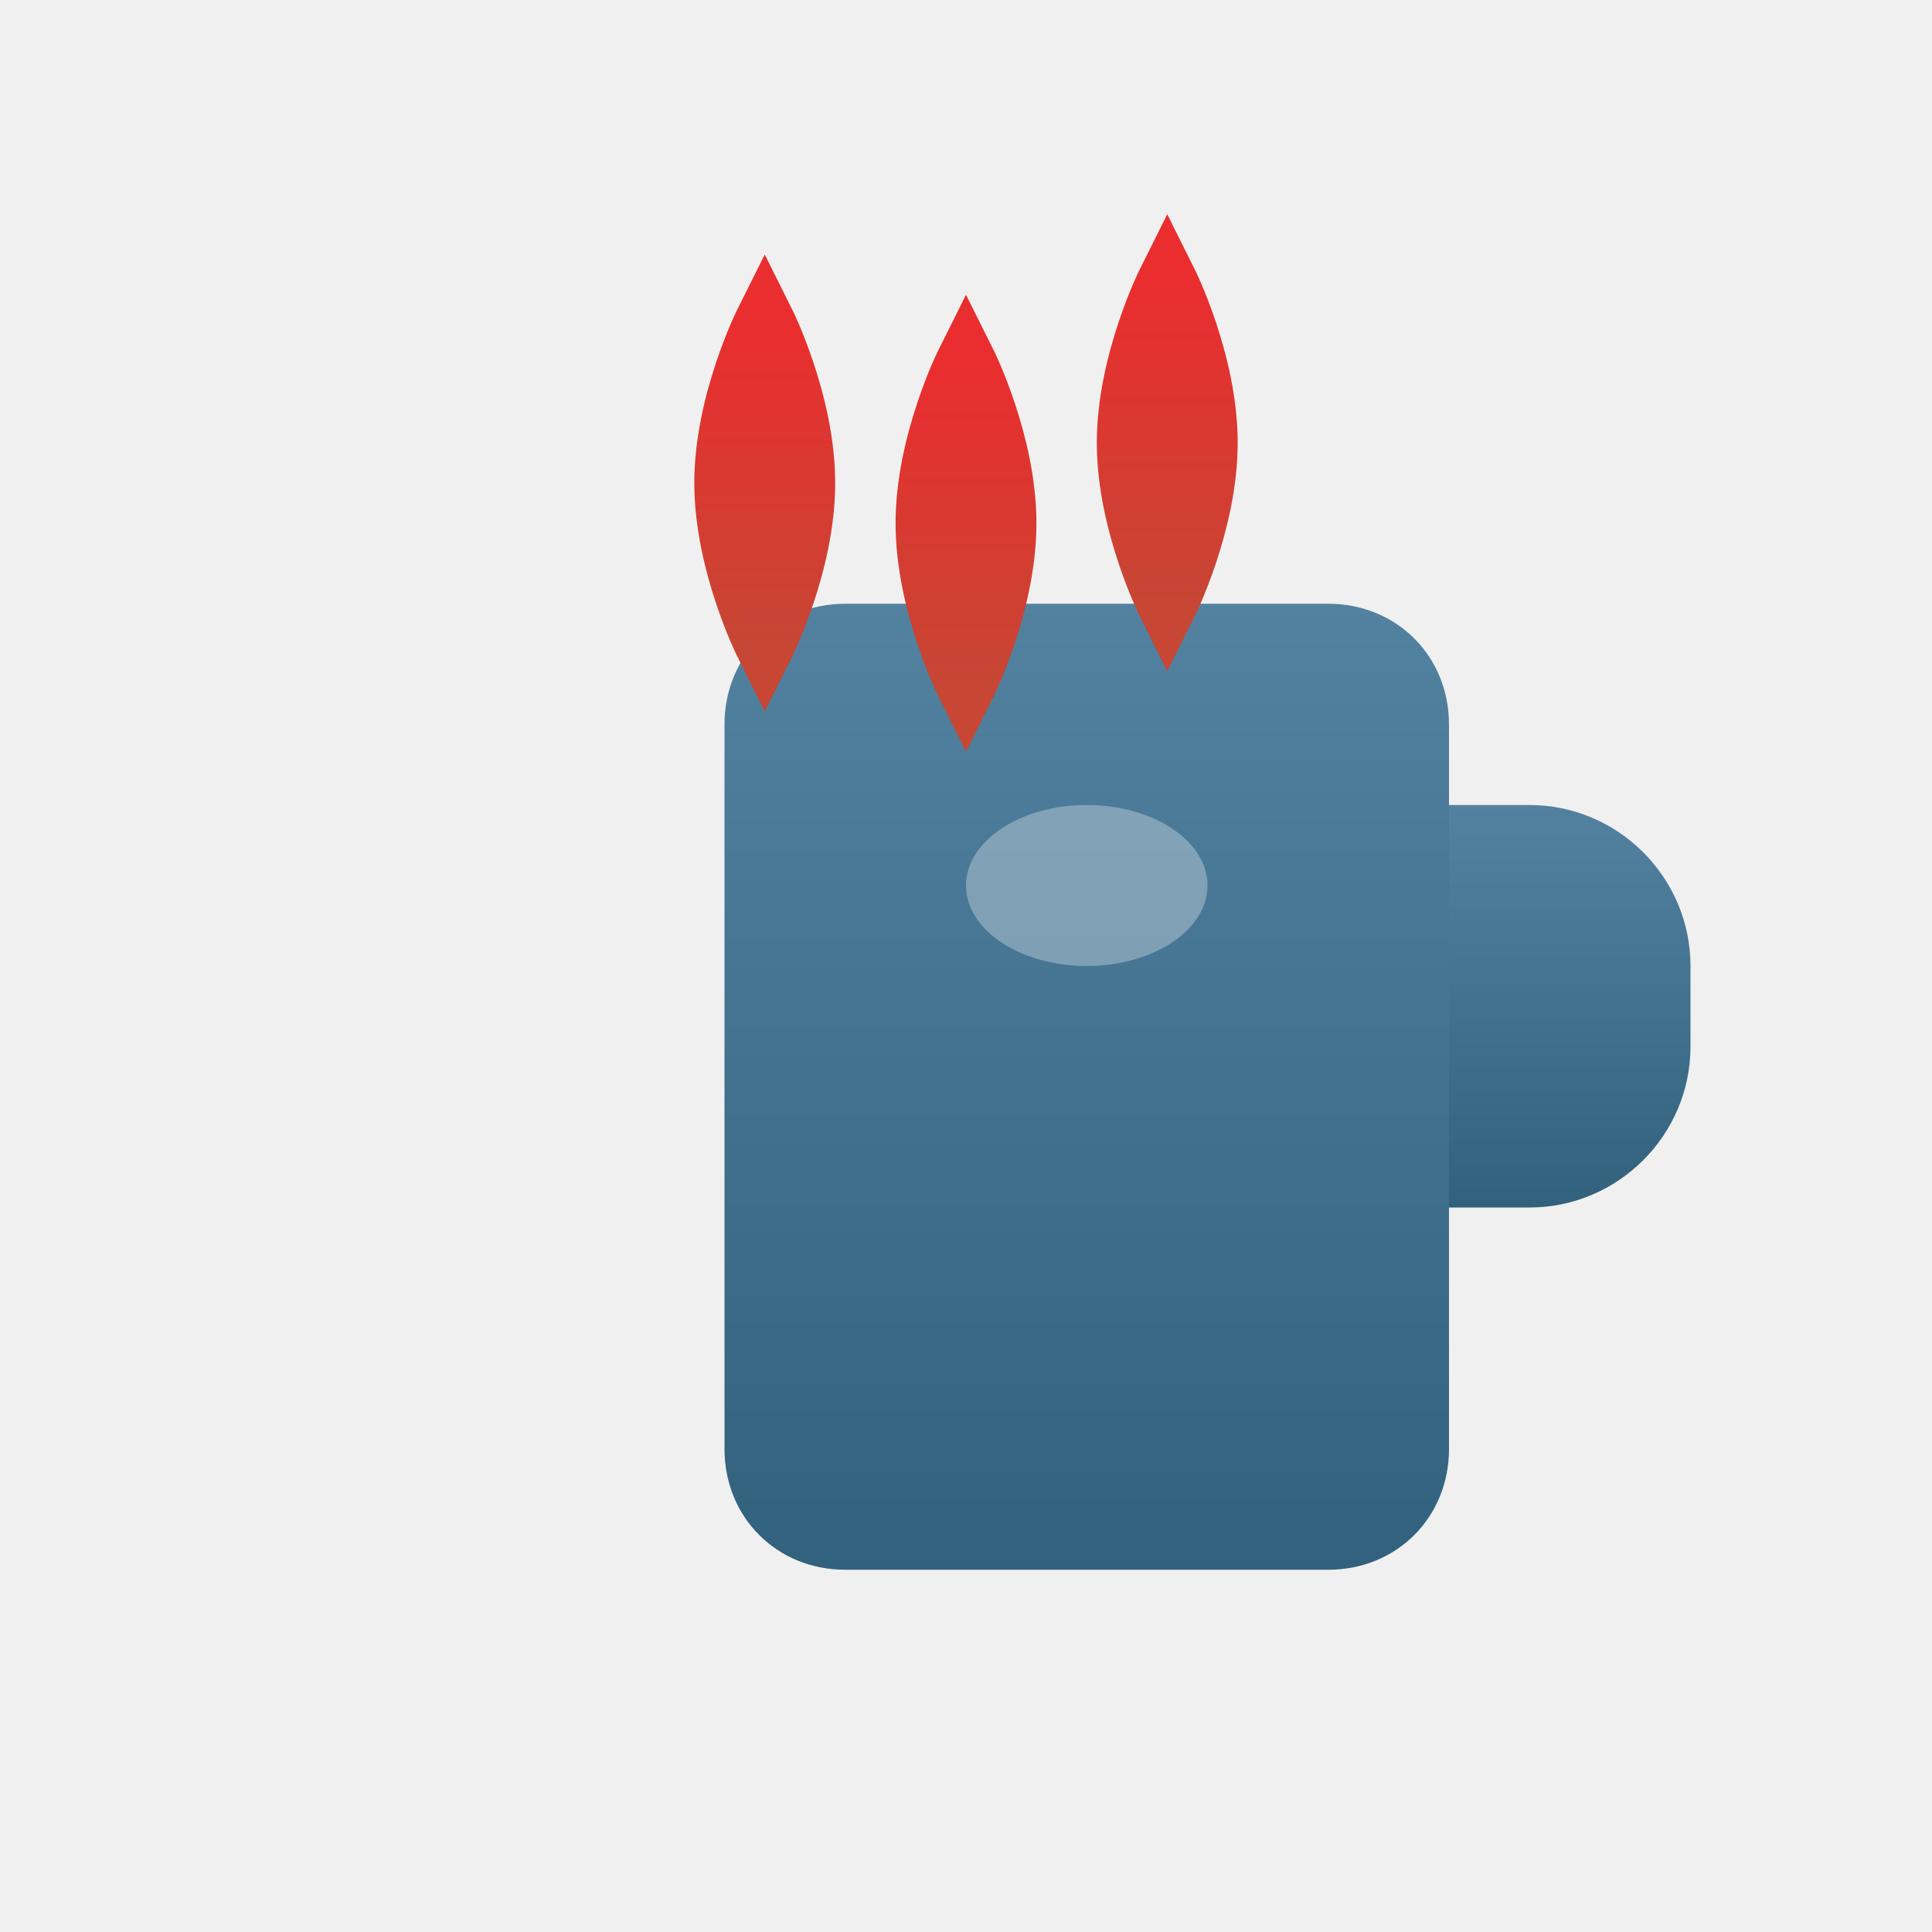
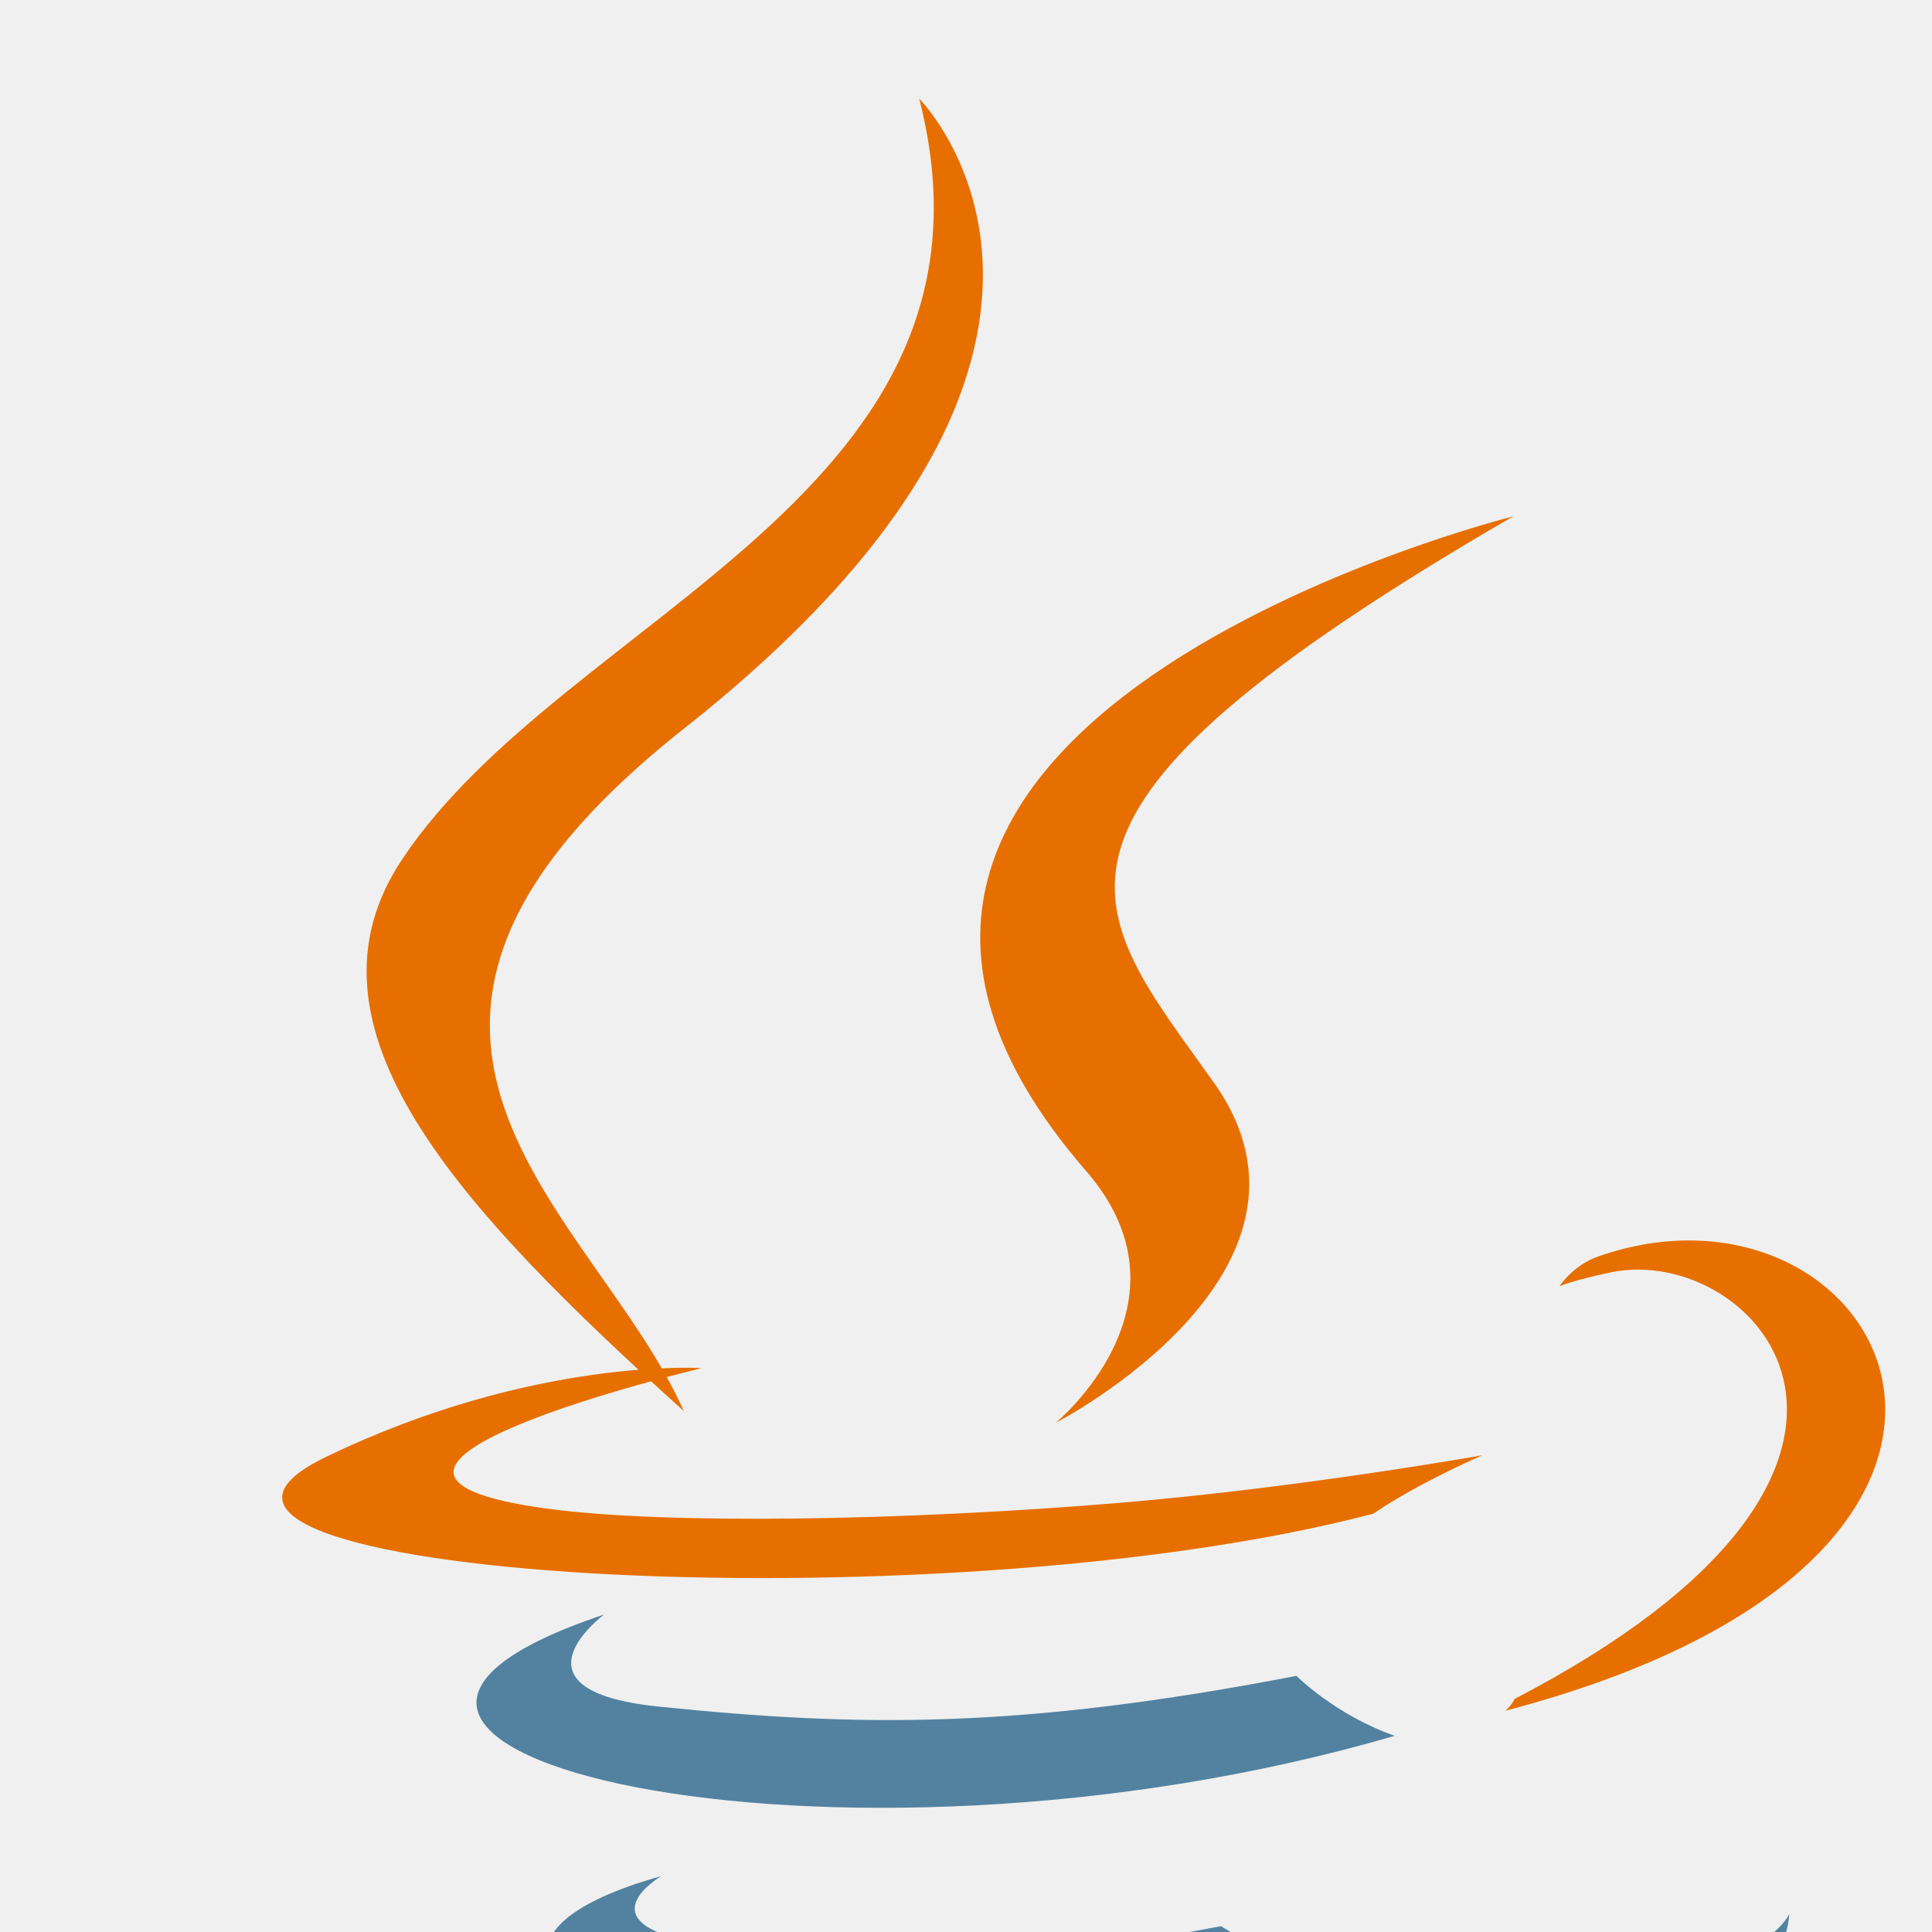
- <svg xmlns="http://www.w3.org/2000/svg" viewBox="0 0 48 48">
-   <defs>
-     <linearGradient id="javaRed" x1="0%" y1="0%" x2="0%" y2="100%">
-       <stop offset="0%" style="stop-color:#ea2d2e" />
-       <stop offset="100%" style="stop-color:#c74634" />
-     </linearGradient>
-     <linearGradient id="javaBlue" x1="0%" y1="0%" x2="0%" y2="100%">
-       <stop offset="0%" style="stop-color:#5382a1" />
-       <stop offset="100%" style="stop-color:#32617d" />
-     </linearGradient>
-   </defs>
-   <path fill="url(#javaBlue)" d="M18 36c0 1.7 1.3 3 3 3h12c1.7 0 3-1.3 3-3V18c0-1.7-1.3-3-3-3H21c-1.7 0-3 1.3-3 3v18z" />
-   <path fill="url(#javaBlue)" d="M36 20h2c2.2 0 4 1.8 4 4v2c0 2.2-1.8 4-4 4h-2" />
-   <path fill="url(#javaRed)" stroke="url(#javaRed)" stroke-width="1.5" stroke-linecap="round" d="M23 13c0-2 1-4 1-4s1 2 1 4-1 4-1 4-1-2-1-4z" />
-   <path fill="url(#javaRed)" stroke="url(#javaRed)" stroke-width="1.5" stroke-linecap="round" d="M28 11c0-2 1-4 1-4s1 2 1 4-1 4-1 4-1-2-1-4z" />
-   <path fill="url(#javaRed)" stroke="url(#javaRed)" stroke-width="1.5" stroke-linecap="round" d="M18 12c0-2 1-4 1-4s1 2 1 4-1 4-1 4-1-2-1-4z" />
-   <ellipse cx="27" cy="22" rx="3" ry="2" fill="#fff" opacity="0.3" />
+ <svg xmlns="http://www.w3.org/2000/svg" viewBox="0 0 300 300">
+   <path fill="#5382a1" d="M102.681 291.324s-14.178 8.245 10.09 11.035c29.4 3.354 44.426 2.873 76.825-3.259 0 0 8.518 5.341 20.414 9.967-72.63 31.128-164.376-1.803-107.329-17.743M93.806 250.704s-15.902 11.771 8.384 14.283c31.406 3.24 56.208 3.505 99.125-4.759 0 0 5.932 6.012 15.248 9.309-87.66 25.612-185.256 2.021-122.757-18.833" />
+   <path fill="#e76f00" d="M168.625 181.799c17.896 20.604-4.702 39.145-4.702 39.145s45.441-23.458 24.572-52.833c-19.491-27.394-34.438-41.005 46.479-87.934.001-.001-127.013 31.721-66.349 101.622M259.474 310.831s10.493 8.646-11.548 15.333c-41.979 12.742-174.487 16.588-211.303.507-13.239-5.786 11.587-13.819 19.396-15.509 8.172-1.769 12.834-1.438 12.834-1.438-14.766-10.395-95.338 20.407-40.927 29.223 148.139 24.023 269.989-10.835 231.548-28.116M108.965 212.443s-67.431 16.016-23.879 21.832c18.389 2.462 55.047 1.905 89.192-.949 27.906-2.354 55.928-7.358 55.928-7.358s-9.84 4.214-16.959 9.075c-68.475 18.009-200.756 9.631-162.674-8.79 32.206-15.568 58.392-13.81 58.392-13.81M235.169 263.817c69.608-36.171 37.424-70.931 14.96-66.248-5.506 1.146-7.961 2.139-7.961 2.139s2.044-3.202 5.948-4.588c44.441-15.624 78.619 46.081-14.346 70.521 0 0 1.074-.962 1.399-1.824" />
+   <path fill="#e76f00" d="M142.734 15.313s38.553 38.563-36.571 97.862c-60.238 47.638-13.744 74.856.019 105.937-35.234-31.777-61.053-59.721-43.729-85.686 25.464-38.265 96.014-56.807 80.281-118.113" />
+   <path fill="#5382a1" d="M106.162 331.135c66.793 4.271 169.339-2.373 171.684-33.935 0 0-4.668 11.965-55.159 21.464-57.035 10.731-127.388 9.471-169.141 2.601.001-.001 8.547 7.066 52.616 9.87" />
</svg>
